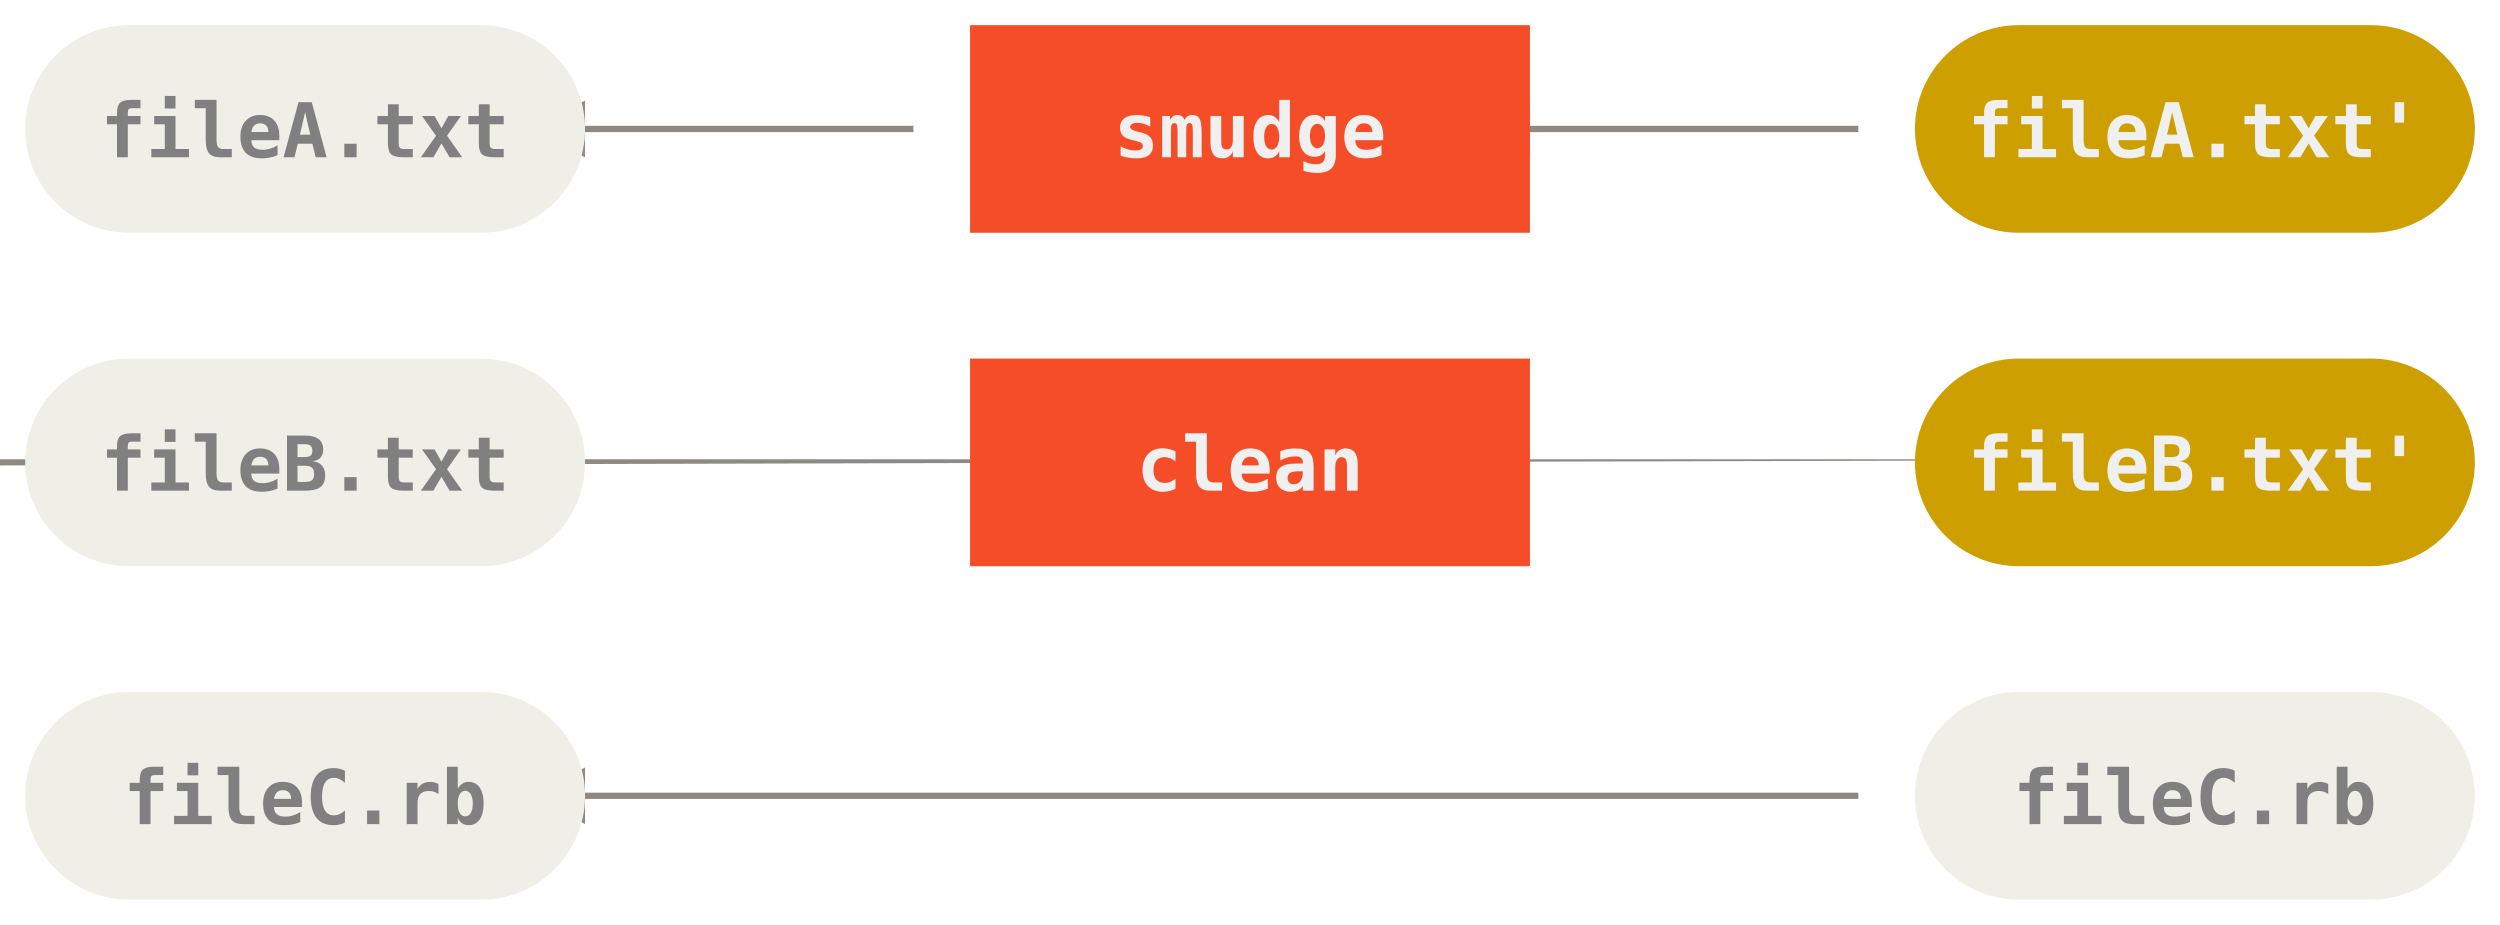
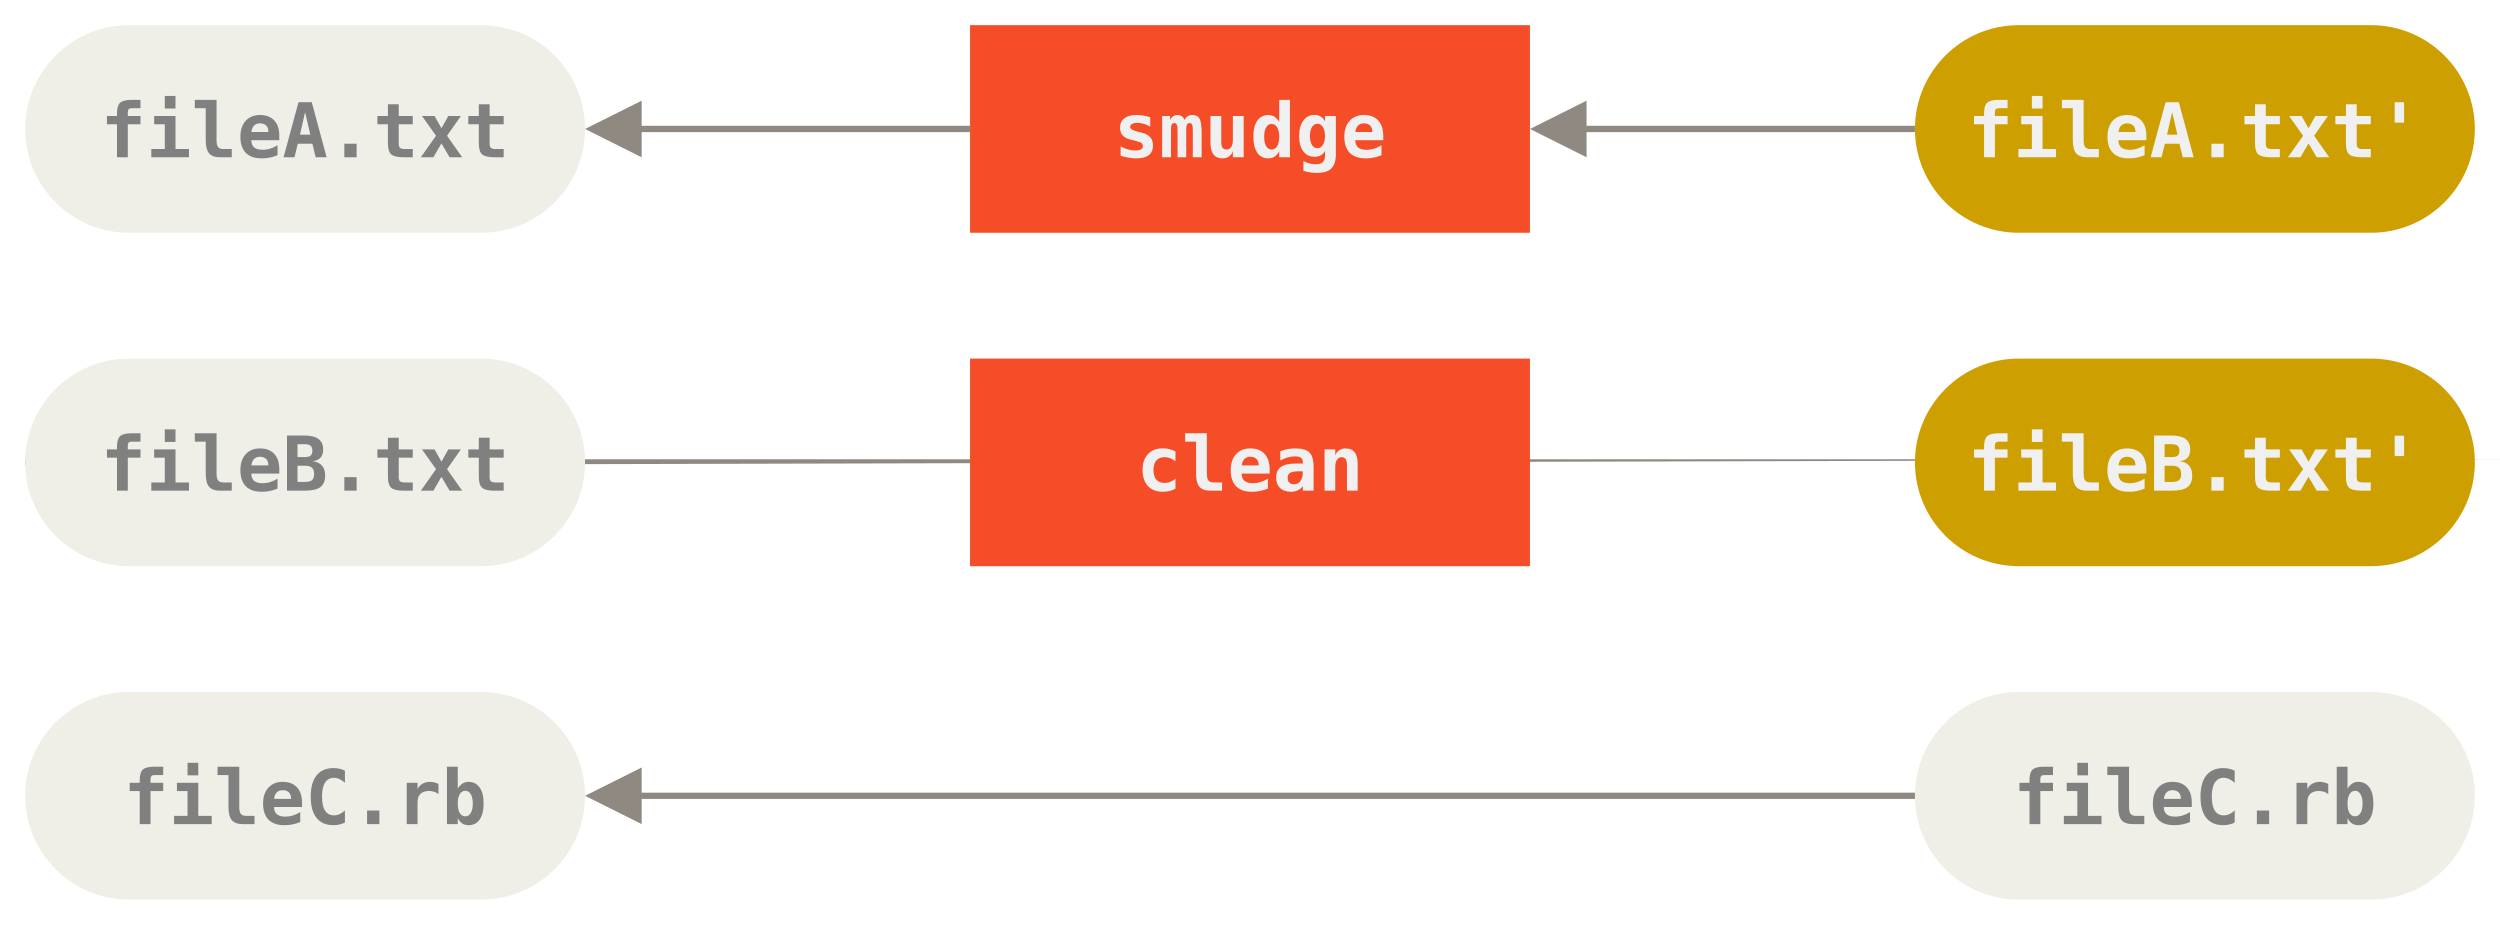
<svg xmlns="http://www.w3.org/2000/svg" version="1.1" width="794.8" height="294" viewBox="0 0 397.4 147">
-   <path d="m243.2 20h52.2v1h-52.2v4l-9-4.5 9-4.5z" fill="#8f8981" />
-   <path d="m93 20h52.2v1h-52.2v4l-9-4.5 9-4.5z" fill="#8f8981" />
-   <path d="m393.4 73h-398.4v1h--398.4v4l-9-4.5 9-4.5z" fill="#8f8981" />
-   <path d="m93 126h202.4v1h-202.4v4l-9-4.5 9-4.5z" fill="#8f8981" />
+   <path d="m252.2 20h52.2v1h-52.2v4l-9-4.5 9-4.5z" fill="#8f8981" />
+   <path d="m102 20h52.2v1h-52.2v4l-9-4.5 9-4.5z" fill="#8f8981" />
+   <path d="m402.4 73h-398.4v1h--398.4v4l-9-4.5 9-4.5z" fill="#8f8981" />
+   <path d="m102 126h202.4v1h-202.4v4l-9-4.5 9-4.5z" fill="#8f8981" />
  <g>
    <rect x="4" y="4" width="89" height="33" rx="16.5" ry="16.5" fill="#efefe7" />
    <text font-size="12px" font-weight="700" font-family="'JetBrains Mono', 'Source Code Pro', monospace" text-anchor="middle">
      <tspan x="48.5" y="25" fill="gray">fileA.txt</tspan>
    </text>
  </g>
  <g>
    <rect x="304.4" y="4" width="89" height="33" rx="16.5" ry="16.5" fill="#cd9f00" />
    <text font-size="12px" font-weight="700" font-family="'JetBrains Mono', 'Source Code Pro', monospace" text-anchor="middle">
      <tspan x="348.9" y="25" fill="#f0f0f0">fileA.txt'</tspan>
    </text>
  </g>
  <g>
    <rect x="304.4" y="57" width="89" height="33" rx="16.5" ry="16.5" fill="#cd9f00" />
    <text font-size="12px" font-weight="700" font-family="'JetBrains Mono', 'Source Code Pro', monospace" text-anchor="middle">
      <tspan x="348.9" y="78" fill="#f0f0f0">fileB.txt'</tspan>
    </text>
  </g>
  <g>
    <rect x="4" y="57" width="89" height="33" rx="16.5" ry="16.5" fill="#efefe7" />
    <text font-size="12px" font-weight="700" font-family="'JetBrains Mono', 'Source Code Pro', monospace" text-anchor="middle">
      <tspan x="48.5" y="78" fill="gray">fileB.txt</tspan>
    </text>
  </g>
  <g>
    <rect x="4" y="110" width="89" height="33" rx="16.5" ry="16.5" fill="#efefe7" />
    <text font-size="12px" font-weight="700" font-family="'JetBrains Mono', 'Source Code Pro', monospace" text-anchor="middle">
      <tspan x="48.5" y="131" fill="gray">fileC.rb</tspan>
    </text>
  </g>
  <g>
    <rect x="304.4" y="110" width="89" height="33" rx="16.5" ry="16.5" fill="#efefe7" />
    <text font-size="12px" font-weight="700" font-family="'JetBrains Mono', 'Source Code Pro', monospace" text-anchor="middle">
      <tspan x="348.9" y="131" fill="gray">fileC.rb</tspan>
    </text>
  </g>
  <g>
    <rect x="154.2" y="4" width="89" height="33" fill="#f44d27" />
    <text font-size="12px" font-weight="700" font-family="'JetBrains Mono', 'Source Code Pro', monospace" text-anchor="middle">
      <tspan x="198.7" y="25" fill="#f0f0f0">smudge</tspan>
    </text>
  </g>
  <g>
    <rect x="154.2" y="57" width="89" height="33" fill="#f44d27" />
    <text font-size="12px" font-weight="700" font-family="'JetBrains Mono', 'Source Code Pro', monospace" text-anchor="middle">
      <tspan x="198.7" y="78" fill="#f0f0f0">clean</tspan>
    </text>
  </g>
</svg>
